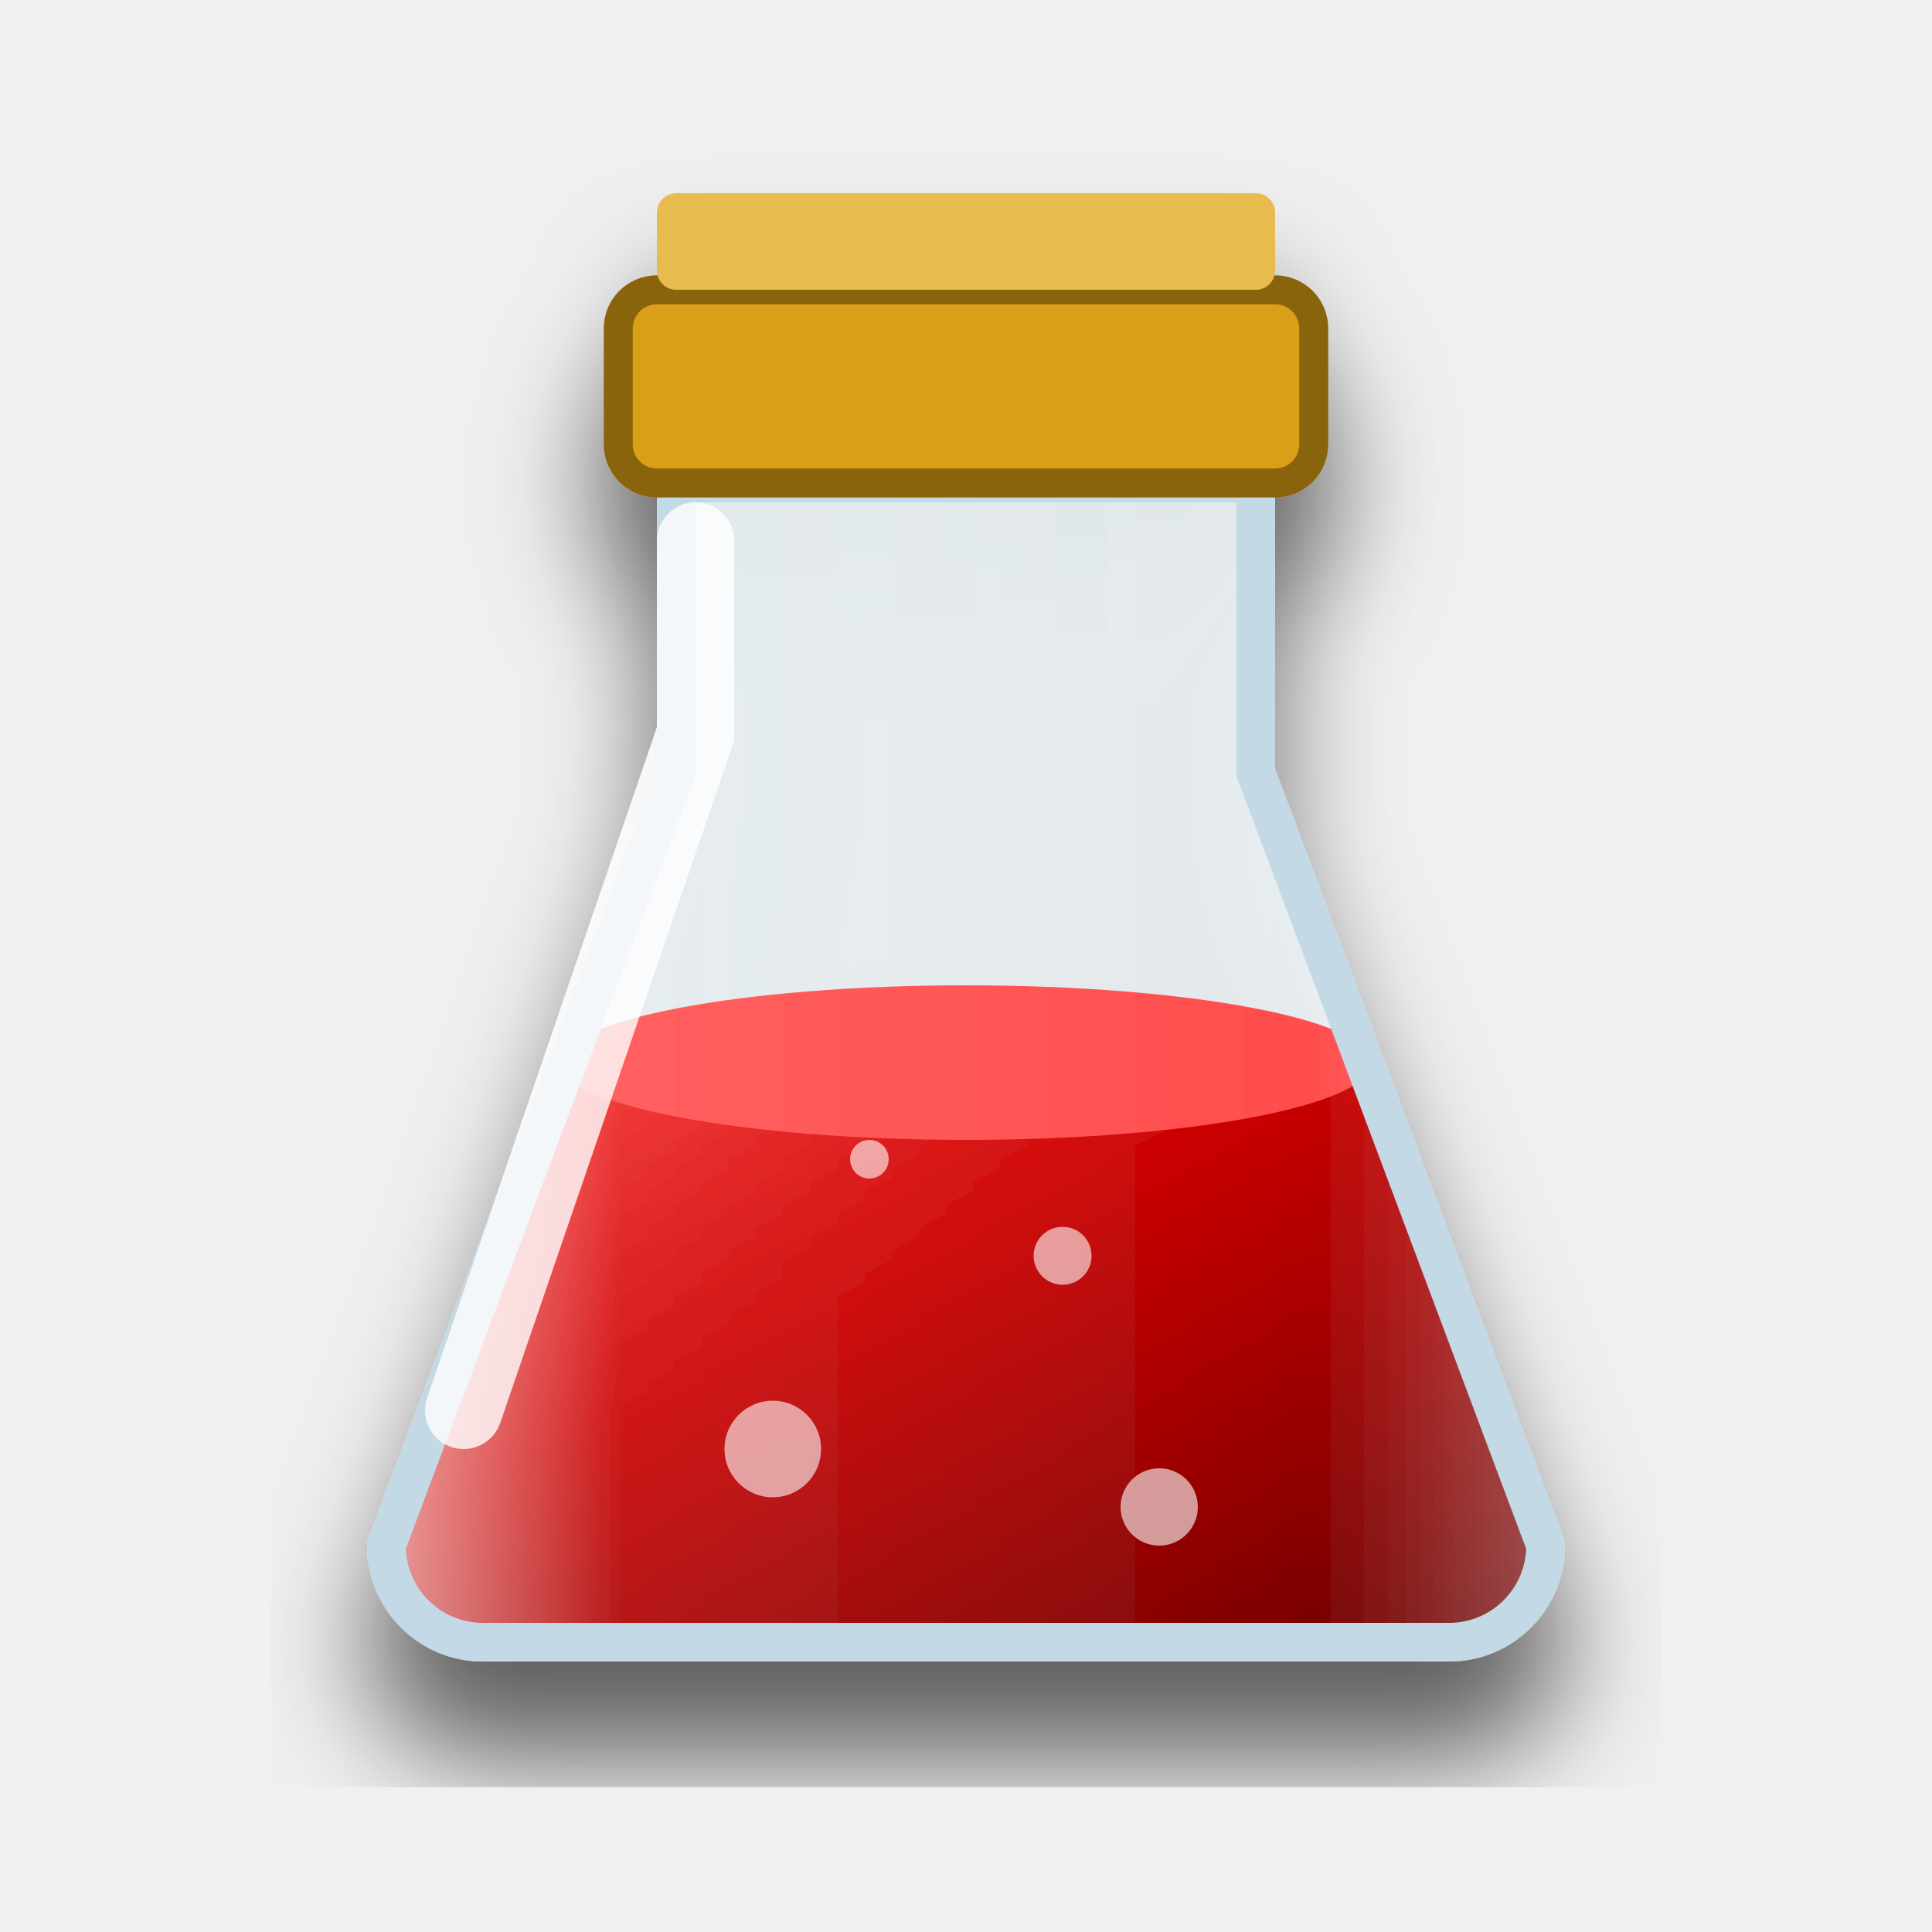
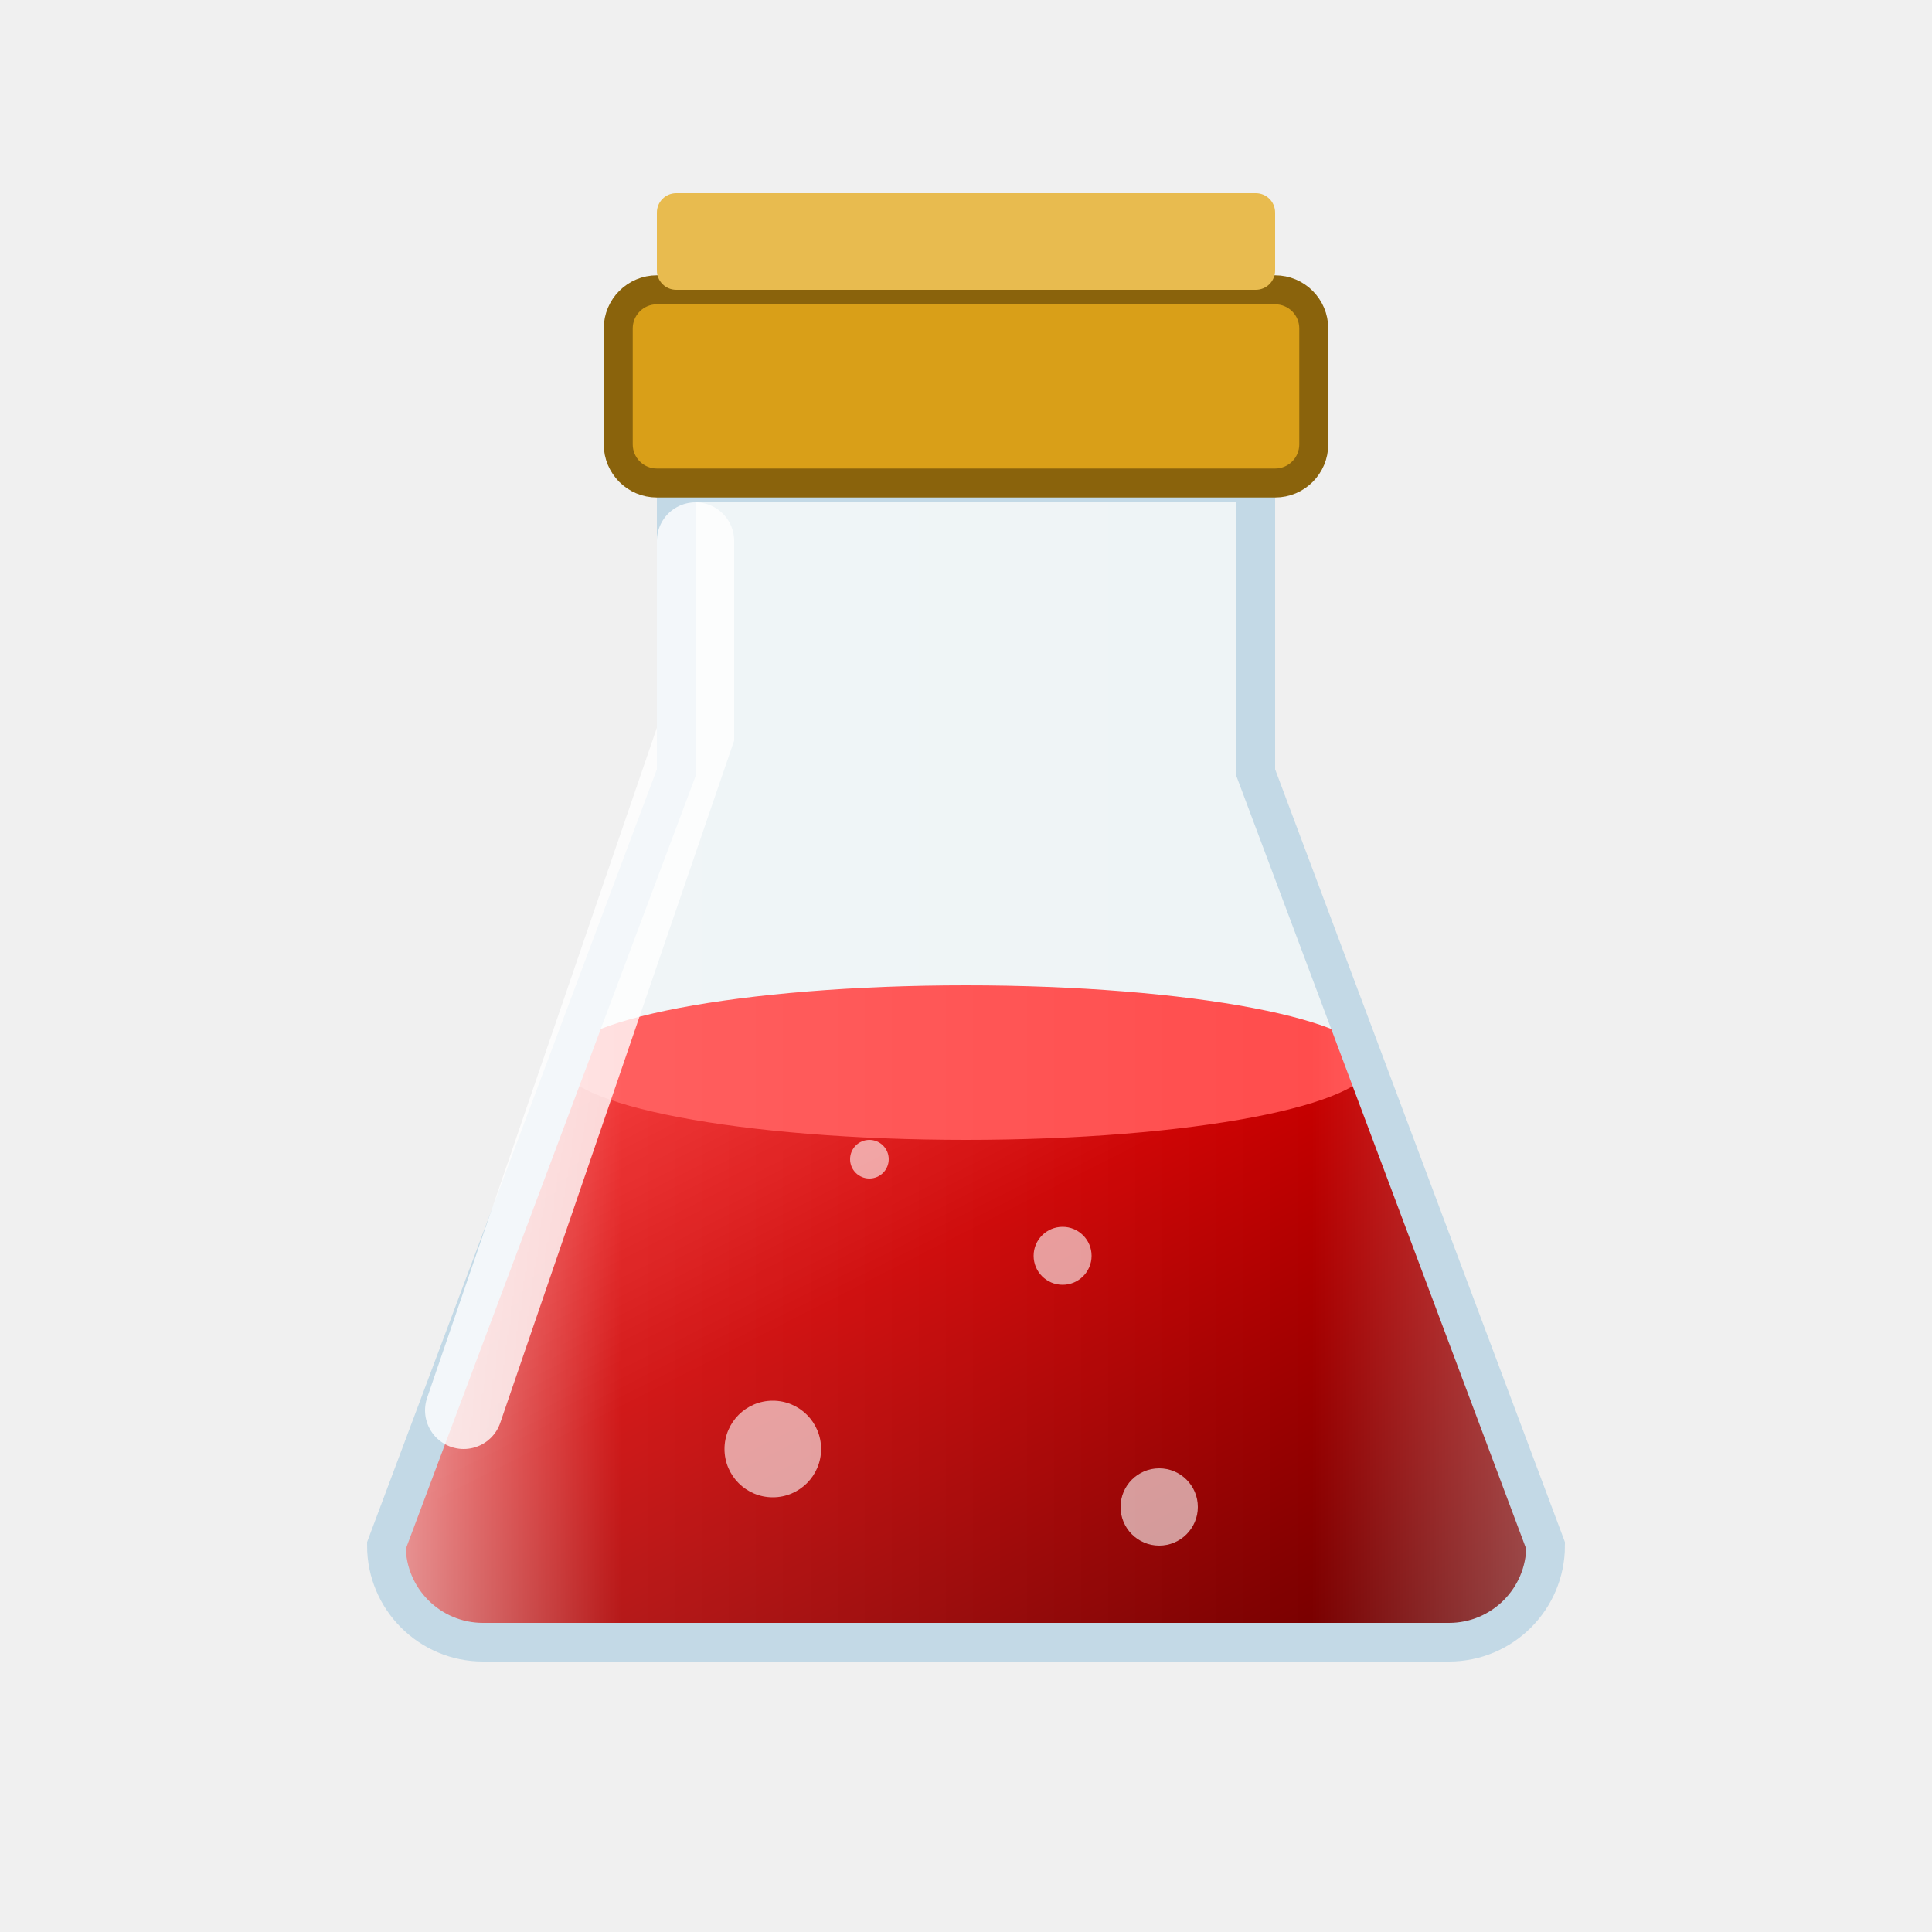
<svg xmlns="http://www.w3.org/2000/svg" viewBox="0 0 100 100" width="200" height="200">
  <defs>
-     <filter id="flaskShadow">
-       <feDropShadow dx="0" dy="5" stdDeviation="3" flood-color="#000" flood-opacity="0.6" />
-     </filter>
    <linearGradient id="redLiquid" x1="0%" y1="0%" x2="100%" y2="100%">
      <stop offset="0%" stop-color="#ff3333" />
      <stop offset="40%" stop-color="#cc0000" />
      <stop offset="100%" stop-color="#660000" />
    </linearGradient>
    <linearGradient id="glass" x1="0%" y1="0%" x2="100%" y2="0%">
      <stop offset="0%" stop-color="#ffffff" stop-opacity="0.6" />
      <stop offset="20%" stop-color="#ffffff" stop-opacity="0.1" />
      <stop offset="80%" stop-color="#ffffff" stop-opacity="0.0" />
      <stop offset="100%" stop-color="#ffffff" stop-opacity="0.3" />
    </linearGradient>
  </defs>
-   <g filter="url(#flaskShadow)">
+   <g>
    <path d="M35 25 h30 v15 l15 40 a5 5 0 0 1 -5 5 h-50 a5 5 0 0 1 -5 -5 l15 -40 v-15 Z" fill="#eef5f8" opacity="0.8" />
    <path d="M 29 55 H 71 L 80 80 a5 5 0 0 1 -5 5 h-50 a5 5 0 0 1 -5 -5 L 29 55 Z" fill="url(#redLiquid)" />
    <ellipse cx="50" cy="55" rx="21" ry="4" fill="#ff4d4d" />
    <circle cx="40" cy="75" r="2.5" fill="#fff" opacity="0.6" />
    <circle cx="55" cy="65" r="1.5" fill="#fff" opacity="0.6" />
    <circle cx="60" cy="78" r="2" fill="#fff" opacity="0.6" />
    <circle cx="45" cy="60" r="1" fill="#fff" opacity="0.6" />
    <path d="M35 25 h30 v15 l15 40 a5 5 0 0 1 -5 5 h-50 a5 5 0 0 1 -5 -5 l15 -40 v-15 Z" fill="url(#glass)" stroke="#c3d9e6" stroke-width="2" />
    <path d="M 36 28 v10 l-12 35" stroke="#ffffff" stroke-width="4" stroke-linecap="round" fill="none" opacity="0.8" />
    <rect x="32" y="15" width="36" height="10" rx="2" fill="#d99f18" stroke="#8a630c" stroke-width="1.5" />
    <rect x="34" y="10" width="32" height="5" rx="1" fill="#e8bb4f" />
  </g>
</svg>
